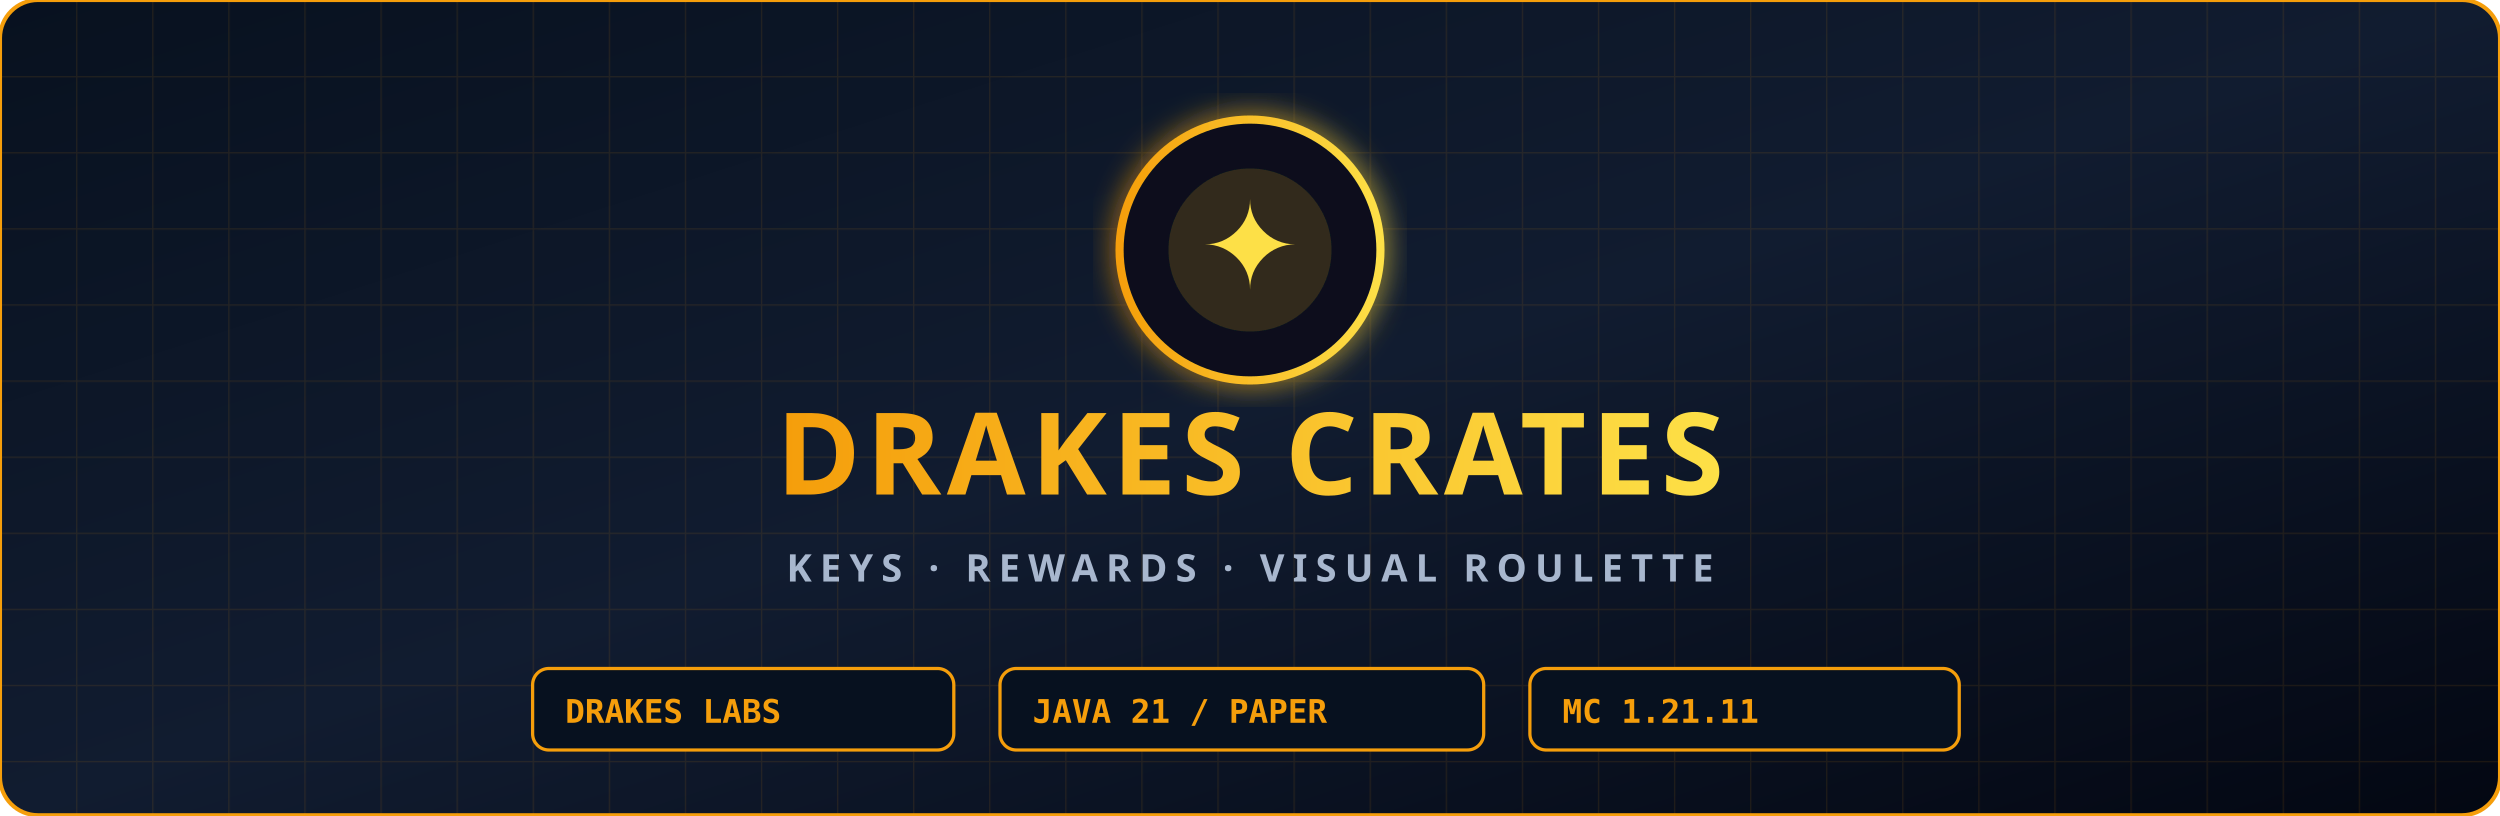
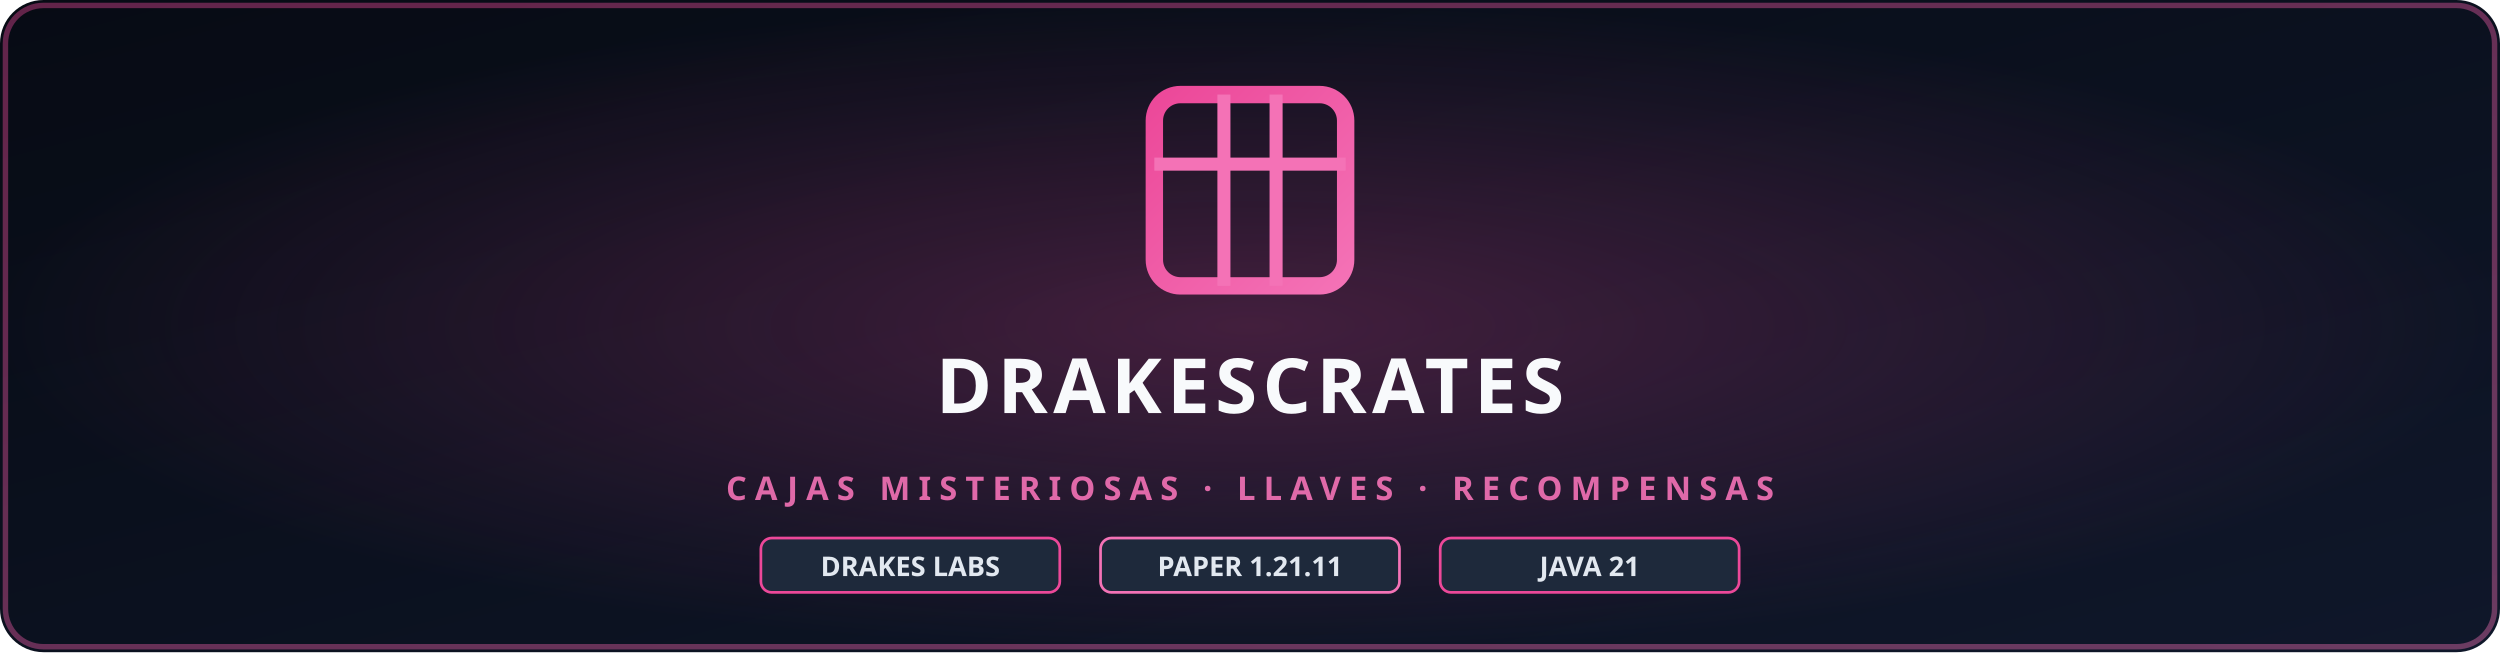
- <svg xmlns="http://www.w3.org/2000/svg" viewBox="0 0 920 300" width="920" height="300" role="img" aria-label="DRAKES CRATES animated banner">
+ <svg xmlns="http://www.w3.org/2000/svg" viewBox="0 0 920 240" width="920" height="240" role="img" aria-label="DrakesCrates Banner">
  <defs>
-     <linearGradient id="bg" x1="0%" y1="0%" x2="100%" y2="100%">
-       <stop offset="0%" stop-color="#08111F" />
-       <stop offset="50%" stop-color="#111C30" />
-       <stop offset="100%" stop-color="#030712" />
+     <linearGradient id="bFondo" x1="0" y1="0" x2="1" y2="1">
+       <stop offset="0%" stop-color="#070B14" />
+       <stop offset="100%" stop-color="#0F172A" />
    </linearGradient>
-     <linearGradient id="accent" x1="0%" y1="0%" x2="100%" y2="0%">
-       <stop offset="0%" stop-color="#F59E0B" />
-       <stop offset="100%" stop-color="#FDE047" />
+     <linearGradient id="acG" x1="0" y1="0" x2="1" y2="1">
+       <stop offset="0%" stop-color="#EC4899" />
+       <stop offset="100%" stop-color="#F472B6" />
    </linearGradient>
-     <filter id="glow">
-       <feGaussianBlur stdDeviation="5" result="b" />
-       <feMerge>
-         <feMergeNode in="b" />
-         <feMergeNode in="SourceGraphic" />
-       </feMerge>
-     </filter>
-     <pattern id="grid" width="28" height="28" patternUnits="userSpaceOnUse">
-       <path d="M 28 0 L 0 0 0 28" fill="none" stroke="#F59E0B" stroke-opacity=".10" stroke-width="1" />
-     </pattern>
+     <radialGradient id="bHalo" cx="50%" cy="50%" r="50%">
+       <stop offset="0%" stop-color="#EC4899" stop-opacity="0.25" />
+       <stop offset="100%" stop-color="#EC4899" stop-opacity="0" />
+     </radialGradient>
  </defs>
-   <style>
-     @keyframes pulse { 0%,100% { opacity:.68; transform:scale(.94) } 50% { opacity:1; transform:scale(1.07) } }
-     @keyframes scan { from { transform:translateX(-250px) } to { transform:translateX(1050px) } }
-     .title { font:900 42px 'Segoe UI',sans-serif; fill:url(#accent); letter-spacing:2px; }
-     .sub { font:700 14px 'Segoe UI',sans-serif; fill:#A8B7CE; letter-spacing:3px; }
-     .badge { fill:#07111F; stroke:#F59E0B; stroke-width:1.2; }
-     .badgeText { font:700 12px monospace; fill:#F59E0B; }
-   </style>
-   <rect width="920" height="300" rx="14" fill="url(#bg)" stroke="#F59E0B" stroke-width="1.5" />
-   <rect width="920" height="300" rx="14" fill="url(#grid)" />
-   <rect x="-250" y="0" width="160" height="300" fill="#F59E0B" opacity=".08">
-     <animateTransform attributeName="transform" type="translate" from="0 0" to="1170 0" dur="6s" repeatCount="indefinite" />
-   </rect>
-   <g transform="translate(460 92)" filter="url(#glow)">
-     <circle r="48" fill="#08111F" stroke="url(#accent)" stroke-width="3" />
-     <circle r="30" fill="#F59E0B" opacity=".18">
-       <animate attributeName="r" values="25;36;25" dur="2.8s" repeatCount="indefinite" />
-     </circle>
-     <text x="0" y="14" text-anchor="middle" font-family="Segoe UI Symbol,Segoe UI,sans-serif" font-size="44" fill="#FDE047">✦</text>
+   <rect width="920" height="240" rx="16" fill="url(#bFondo)" />
+   <rect width="920" height="240" rx="16" fill="url(#bHalo)" />
+   <rect x="2" y="2" width="916" height="236" rx="14" fill="none" stroke="url(#acG)" stroke-width="2" opacity="0.4" />
+   <g transform="translate(460,70) scale(1.6)">
+     <rect x="-22" y="-22" width="44" height="44" rx="6" fill="none" stroke="url(#acG)" stroke-width="4" />
+     <path d="M-22,-6 L22,-6 M-6,-22 L-6,22 M6,-22 L6,22" stroke="#F472B6" stroke-width="3" />
  </g>
-   <text x="460" y="182" text-anchor="middle" class="title">DRAKES CRATES</text>
-   <text x="460" y="214" text-anchor="middle" class="sub">KEYS · REWARDS · VISUAL ROULETTE</text>
-   <g transform="translate(196 246)">
-     <rect width="155" height="30" rx="6" class="badge" />
-     <text x="12" y="20" class="badgeText">DRAKES LABS</text>
-     <rect x="172" width="178" height="30" rx="6" class="badge" />
-     <text x="184" y="20" class="badgeText">JAVA 21 / PAPER</text>
-     <rect x="367" width="158" height="30" rx="6" class="badge" />
-     <text x="379" y="20" class="badgeText">MC 1.21.11</text>
+   <text x="460" y="152" text-anchor="middle" font-family="'Segoe UI', system-ui, -apple-system, sans-serif" font-weight="900" font-size="28" fill="#F8FAFC" letter-spacing="2">
+     DRAKESCRATES
+   </text>
+   <text x="460" y="184" text-anchor="middle" font-family="'Segoe UI', system-ui, -apple-system, sans-serif" font-weight="700" font-size="12" fill="#F472B6" letter-spacing="3" opacity="0.9">
+     CAJAS MISTERIOSAS · LLAVES · RECOMPENSAS
+   </text>
+   <g transform="translate(460, 210)">
+     <rect x="-180" y="-12" width="110" height="20" rx="4" fill="#1E293B" stroke="#EC4899" stroke-width="1" />
+     <text x="-125" y="2" text-anchor="middle" font-family="sans-serif" font-size="10" font-weight="700" fill="#E2E8F0">DRAKES LABS</text>
+     <rect x="-55" y="-12" width="110" height="20" rx="4" fill="#1E293B" stroke="#F472B6" stroke-width="1" />
+     <text x="0" y="2" text-anchor="middle" font-family="sans-serif" font-size="10" font-weight="700" fill="#E2E8F0">PAPER 1.21.11</text>
+     <rect x="70" y="-12" width="110" height="20" rx="4" fill="#1E293B" stroke="#EC4899" stroke-width="1" />
+     <text x="125" y="2" text-anchor="middle" font-family="sans-serif" font-size="10" font-weight="700" fill="#E2E8F0">JAVA 21</text>
  </g>
</svg>
